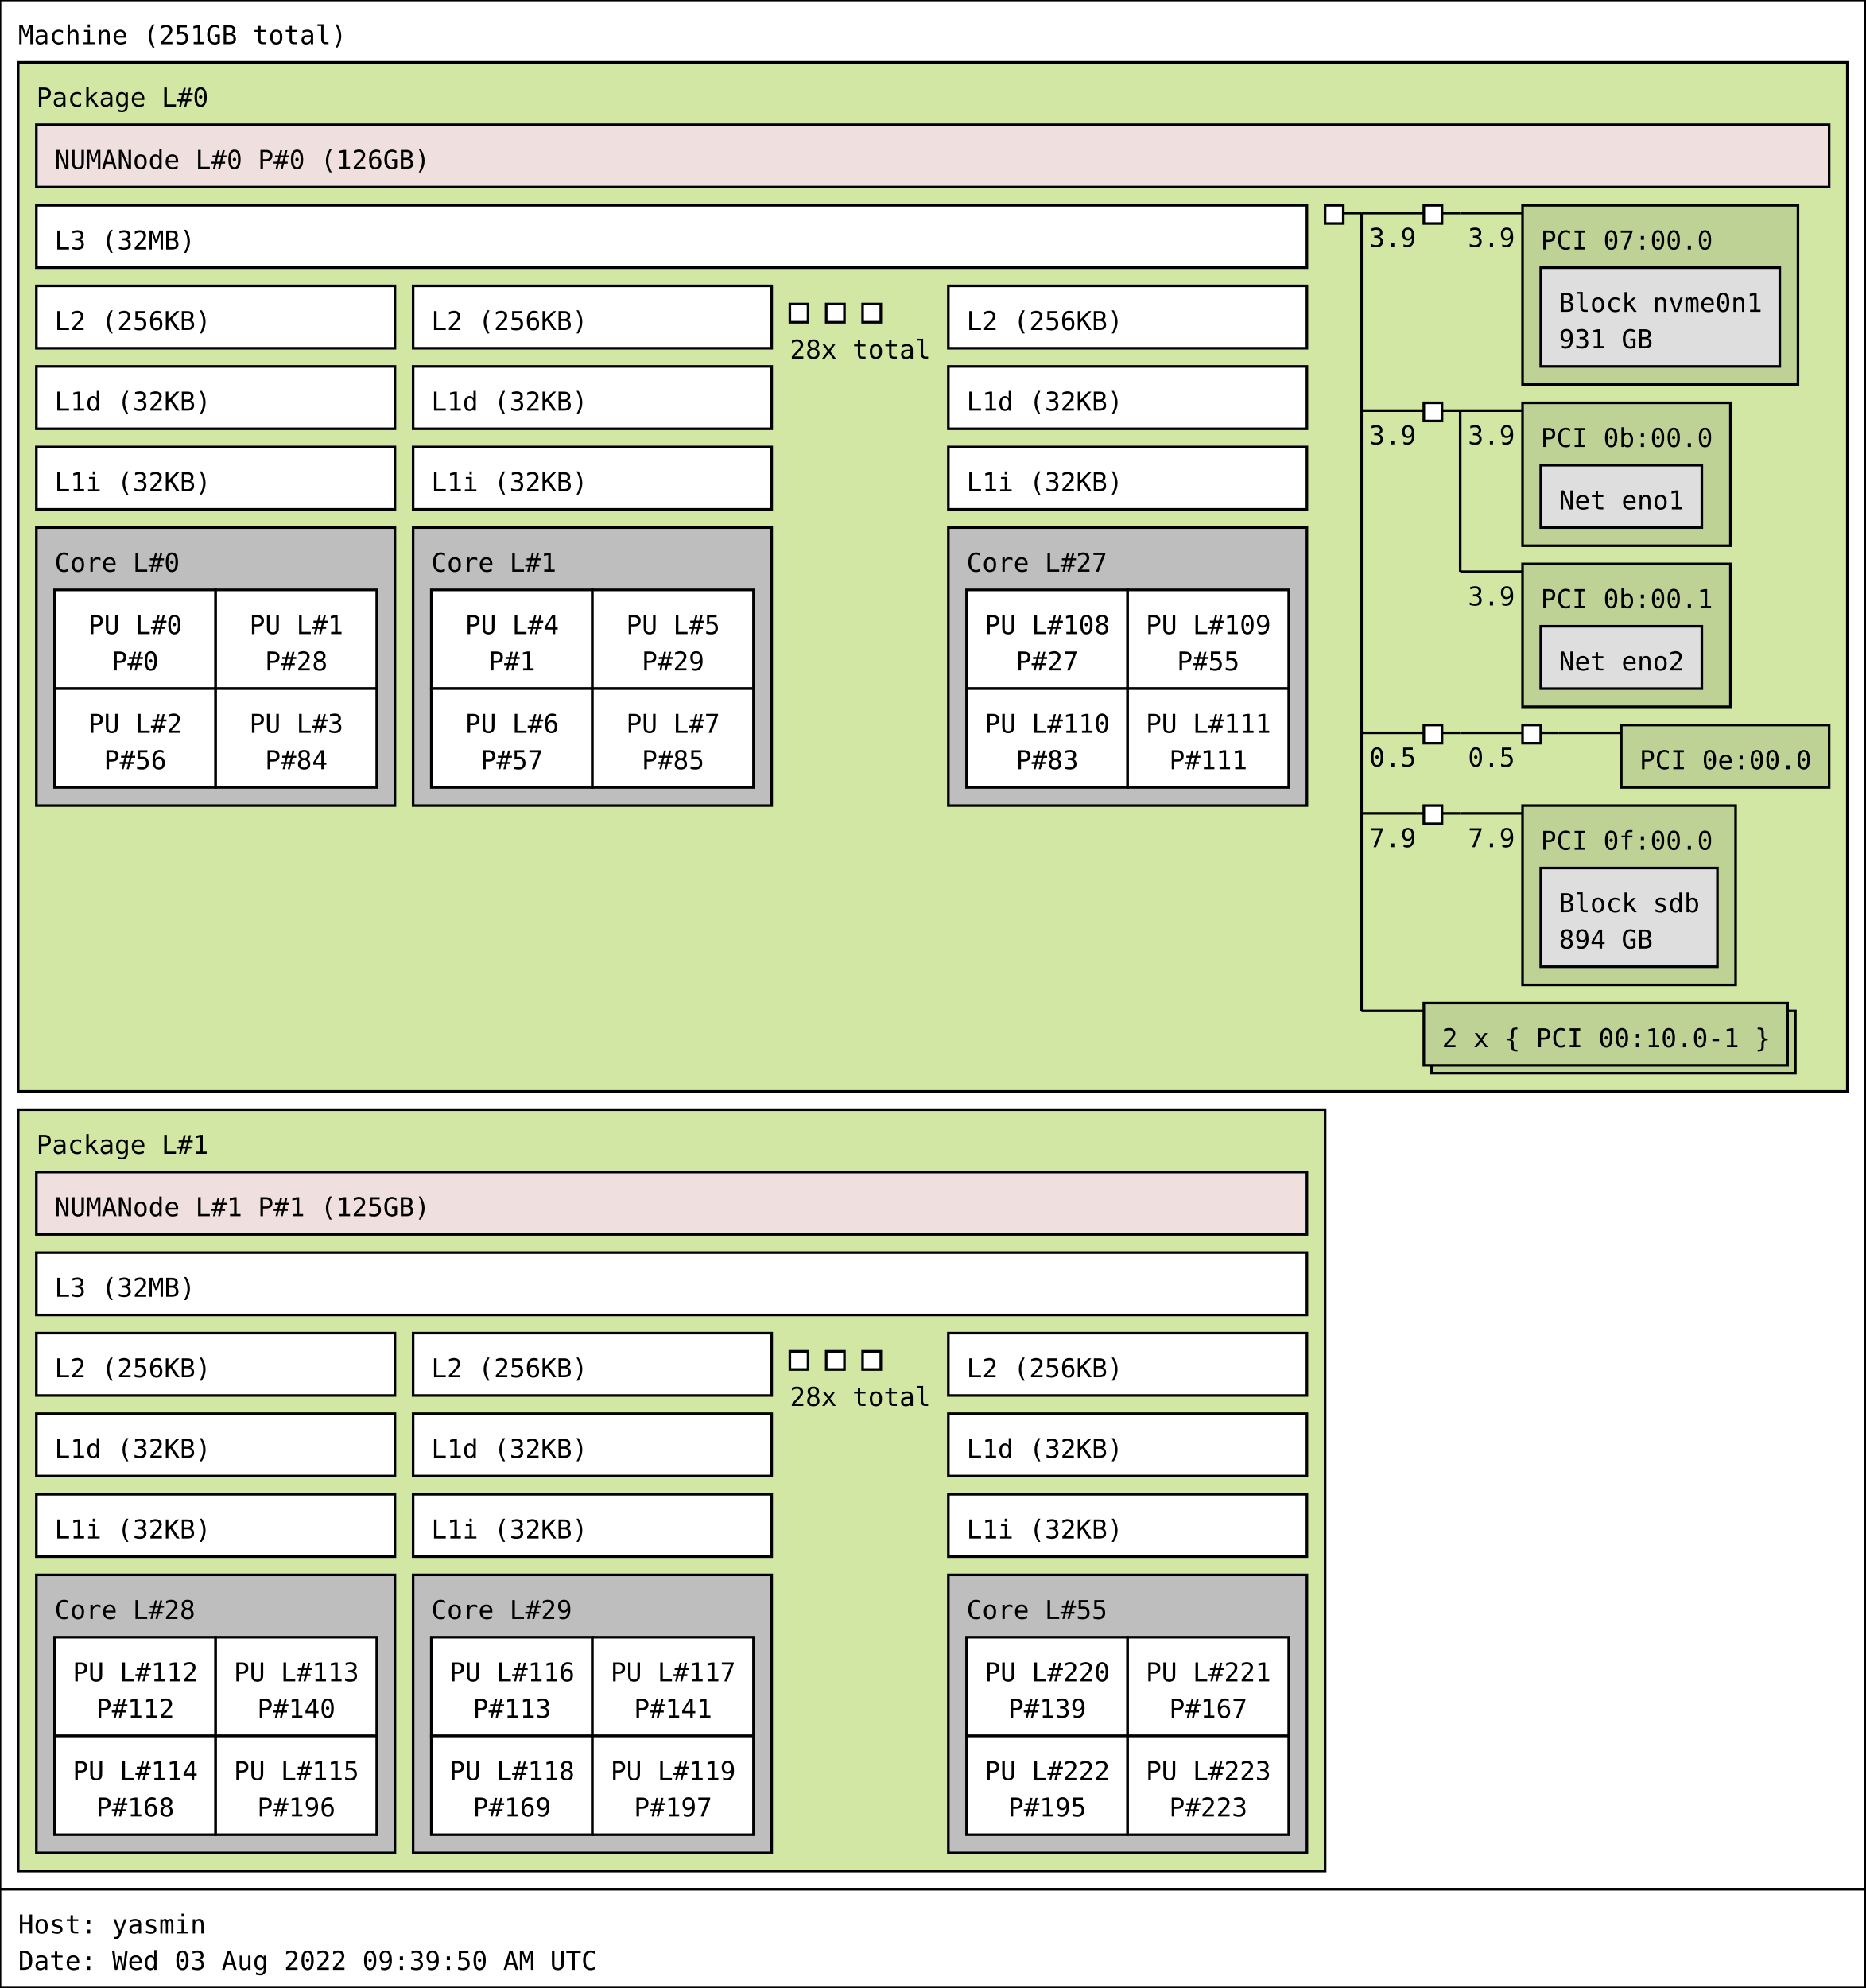
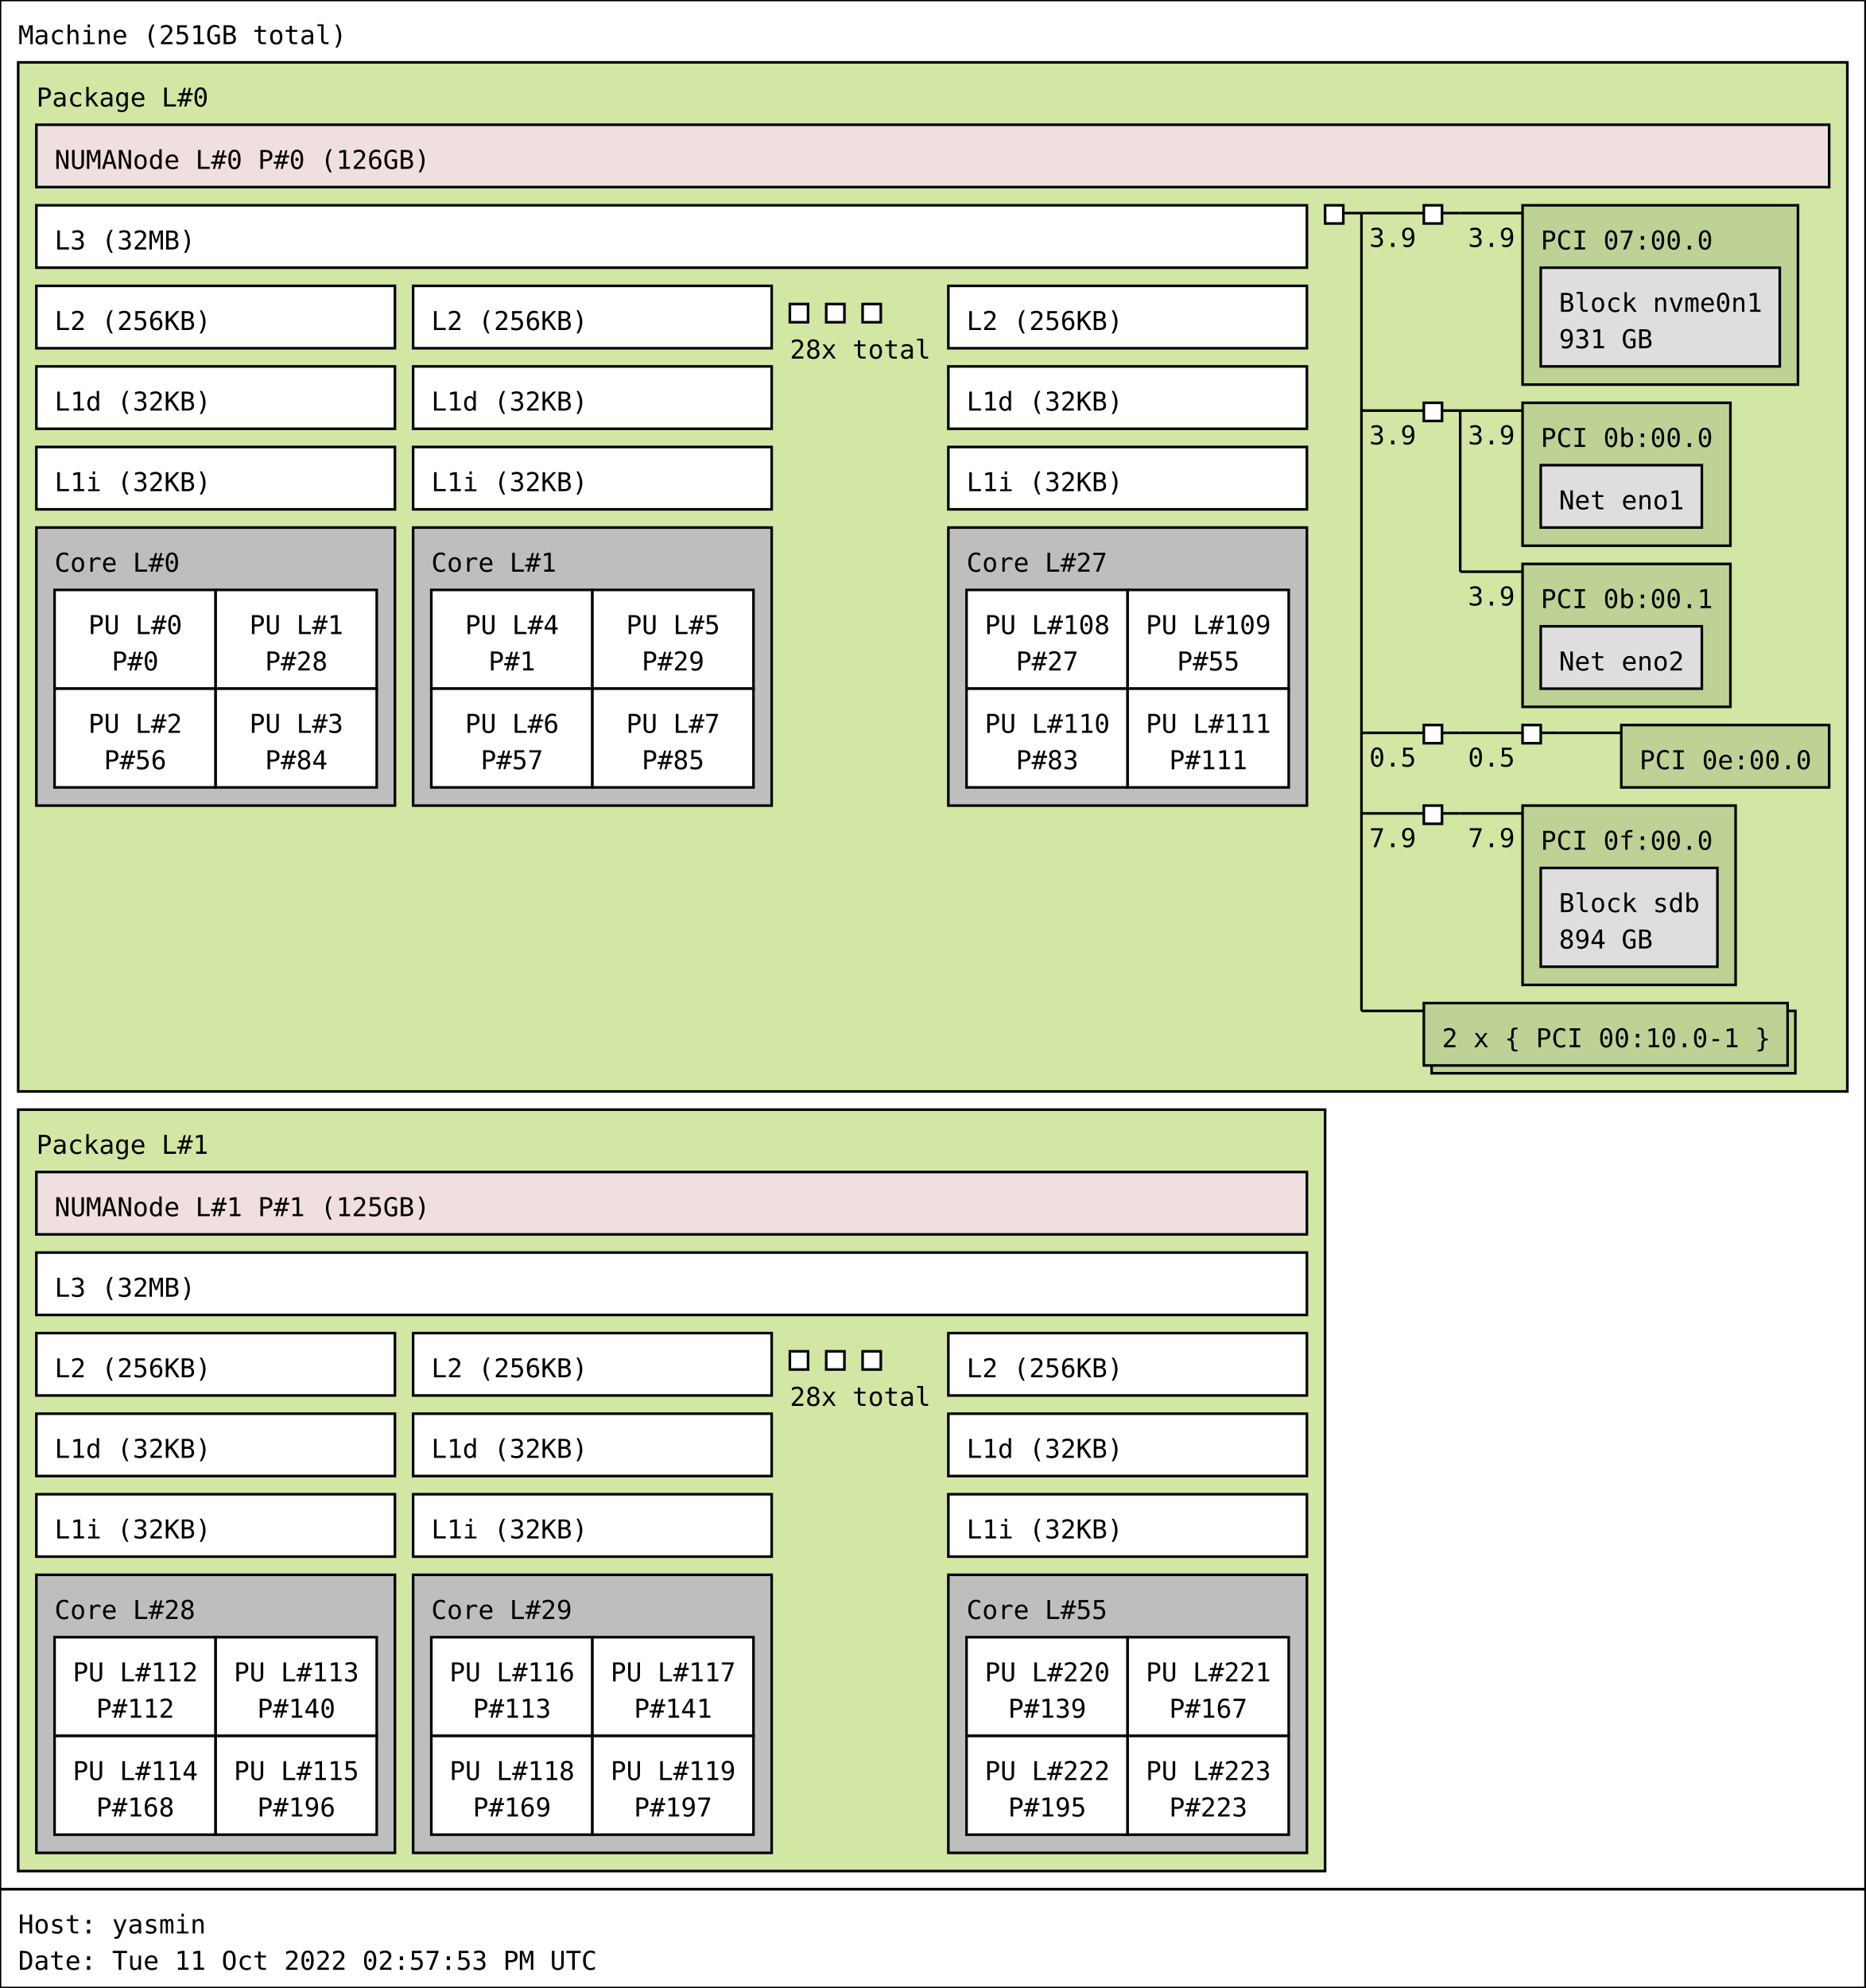
<svg xmlns="http://www.w3.org/2000/svg" width="718px" height="765px" viewBox="0 0 718px 765px" version="1.1">
  <rect id="Machine_0_rect" class="Machine" x="0" y="0" width="718" height="727" fill="rgb(255,255,255)" stroke="rgb(0,0,0)" stroke-width="1" />
  <text id="Machine_0_text" class="Machine" font-family="Monospace" x="7" y="17" fill="rgb(0,0,0)" font-size="10px">Machine (251GB total)</text>
  <rect id="Package_0_rect" class="Package" x="7" y="24" width="704" height="396" fill="rgb(210,231,164)" stroke="rgb(0,0,0)" stroke-width="1" />
  <text id="Package_0_text" class="Package" font-family="Monospace" x="14" y="41" fill="rgb(0,0,0)" font-size="10px">Package L#0</text>
  <rect id="L3_0_rect" class="L3" x="14" y="79" width="489" height="24" fill="rgb(255,255,255)" stroke="rgb(0,0,0)" stroke-width="1" />
  <text id="L3_0_text" class="L3" font-family="Monospace" x="21" y="96" fill="rgb(0,0,0)" font-size="10px">L3 (32MB)</text>
  <rect id="L2_0_rect" class="L2" x="14" y="110" width="138" height="24" fill="rgb(255,255,255)" stroke="rgb(0,0,0)" stroke-width="1" />
  <text id="L2_0_text" class="L2" font-family="Monospace" x="21" y="127" fill="rgb(0,0,0)" font-size="10px">L2 (256KB)</text>
  <rect id="L1d_0_rect" class="L1d" x="14" y="141" width="138" height="24" fill="rgb(255,255,255)" stroke="rgb(0,0,0)" stroke-width="1" />
  <text id="L1d_0_text" class="L1d" font-family="Monospace" x="21" y="158" fill="rgb(0,0,0)" font-size="10px">L1d (32KB)</text>
  <rect id="L1i_0_rect" class="L1i" x="14" y="172" width="138" height="24" fill="rgb(255,255,255)" stroke="rgb(0,0,0)" stroke-width="1" />
  <text id="L1i_0_text" class="L1i" font-family="Monospace" x="21" y="189" fill="rgb(0,0,0)" font-size="10px">L1i (32KB)</text>
  <rect id="Core_0_rect" class="Core" x="14" y="203" width="138" height="107" fill="rgb(190,190,190)" stroke="rgb(0,0,0)" stroke-width="1" />
  <text id="Core_0_text" class="Core" font-family="Monospace" x="21" y="220" fill="rgb(0,0,0)" font-size="10px">Core L#0</text>
  <rect id="PU_0_rect" class="PU" x="21" y="227" width="62" height="38" fill="rgb(255,255,255)" stroke="rgb(0,0,0)" stroke-width="1" />
  <text id="PU_0_text" class="PU" font-family="Monospace" x="34" y="244" fill="rgb(0,0,0)" font-size="10px">PU L#0</text>
  <text id="PU_0_text_1" class="PU" font-family="Monospace" x="43" y="258" fill="rgb(0,0,0)" font-size="10px">P#0</text>
  <rect id="PU_1_rect" class="PU" x="83" y="227" width="62" height="38" fill="rgb(255,255,255)" stroke="rgb(0,0,0)" stroke-width="1" />
  <text id="PU_1_text" class="PU" font-family="Monospace" x="96" y="244" fill="rgb(0,0,0)" font-size="10px">PU L#1</text>
  <text id="PU_1_text_1" class="PU" font-family="Monospace" x="102" y="258" fill="rgb(0,0,0)" font-size="10px">P#28</text>
  <rect id="PU_2_rect" class="PU" x="21" y="265" width="62" height="38" fill="rgb(255,255,255)" stroke="rgb(0,0,0)" stroke-width="1" />
  <text id="PU_2_text" class="PU" font-family="Monospace" x="34" y="282" fill="rgb(0,0,0)" font-size="10px">PU L#2</text>
  <text id="PU_2_text_1" class="PU" font-family="Monospace" x="40" y="296" fill="rgb(0,0,0)" font-size="10px">P#56</text>
  <rect id="PU_3_rect" class="PU" x="83" y="265" width="62" height="38" fill="rgb(255,255,255)" stroke="rgb(0,0,0)" stroke-width="1" />
  <text id="PU_3_text" class="PU" font-family="Monospace" x="96" y="282" fill="rgb(0,0,0)" font-size="10px">PU L#3</text>
  <text id="PU_3_text_1" class="PU" font-family="Monospace" x="102" y="296" fill="rgb(0,0,0)" font-size="10px">P#84</text>
  <rect id="L2_1_rect" class="L2" x="159" y="110" width="138" height="24" fill="rgb(255,255,255)" stroke="rgb(0,0,0)" stroke-width="1" />
  <text id="L2_1_text" class="L2" font-family="Monospace" x="166" y="127" fill="rgb(0,0,0)" font-size="10px">L2 (256KB)</text>
  <rect id="L1d_1_rect" class="L1d" x="159" y="141" width="138" height="24" fill="rgb(255,255,255)" stroke="rgb(0,0,0)" stroke-width="1" />
  <text id="L1d_1_text" class="L1d" font-family="Monospace" x="166" y="158" fill="rgb(0,0,0)" font-size="10px">L1d (32KB)</text>
  <rect id="L1i_1_rect" class="L1i" x="159" y="172" width="138" height="24" fill="rgb(255,255,255)" stroke="rgb(0,0,0)" stroke-width="1" />
  <text id="L1i_1_text" class="L1i" font-family="Monospace" x="166" y="189" fill="rgb(0,0,0)" font-size="10px">L1i (32KB)</text>
  <rect id="Core_1_rect" class="Core" x="159" y="203" width="138" height="107" fill="rgb(190,190,190)" stroke="rgb(0,0,0)" stroke-width="1" />
  <text id="Core_1_text" class="Core" font-family="Monospace" x="166" y="220" fill="rgb(0,0,0)" font-size="10px">Core L#1</text>
  <rect id="PU_4_rect" class="PU" x="166" y="227" width="62" height="38" fill="rgb(255,255,255)" stroke="rgb(0,0,0)" stroke-width="1" />
  <text id="PU_4_text" class="PU" font-family="Monospace" x="179" y="244" fill="rgb(0,0,0)" font-size="10px">PU L#4</text>
  <text id="PU_4_text_1" class="PU" font-family="Monospace" x="188" y="258" fill="rgb(0,0,0)" font-size="10px">P#1</text>
  <rect id="PU_5_rect" class="PU" x="228" y="227" width="62" height="38" fill="rgb(255,255,255)" stroke="rgb(0,0,0)" stroke-width="1" />
  <text id="PU_5_text" class="PU" font-family="Monospace" x="241" y="244" fill="rgb(0,0,0)" font-size="10px">PU L#5</text>
  <text id="PU_5_text_1" class="PU" font-family="Monospace" x="247" y="258" fill="rgb(0,0,0)" font-size="10px">P#29</text>
  <rect id="PU_6_rect" class="PU" x="166" y="265" width="62" height="38" fill="rgb(255,255,255)" stroke="rgb(0,0,0)" stroke-width="1" />
  <text id="PU_6_text" class="PU" font-family="Monospace" x="179" y="282" fill="rgb(0,0,0)" font-size="10px">PU L#6</text>
  <text id="PU_6_text_1" class="PU" font-family="Monospace" x="185" y="296" fill="rgb(0,0,0)" font-size="10px">P#57</text>
  <rect id="PU_7_rect" class="PU" x="228" y="265" width="62" height="38" fill="rgb(255,255,255)" stroke="rgb(0,0,0)" stroke-width="1" />
  <text id="PU_7_text" class="PU" font-family="Monospace" x="241" y="282" fill="rgb(0,0,0)" font-size="10px">PU L#7</text>
  <text id="PU_7_text_1" class="PU" font-family="Monospace" x="247" y="296" fill="rgb(0,0,0)" font-size="10px">P#85</text>
  <rect id="L2_2_rect" class="L2" x="304" y="117" width="7" height="7" fill="rgb(255,255,255)" stroke="rgb(0,0,0)" stroke-width="1" />
  <rect id="L2_2_rect" class="L2" x="318" y="117" width="7" height="7" fill="rgb(255,255,255)" stroke="rgb(0,0,0)" stroke-width="1" />
  <rect id="L2_2_rect" class="L2" x="332" y="117" width="7" height="7" fill="rgb(255,255,255)" stroke="rgb(0,0,0)" stroke-width="1" />
  <text id="L2_2_text" class="L2" font-family="Monospace" x="304" y="138" fill="rgb(0,0,0)" font-size="10px">28x total</text>
  <rect id="L2_27_rect" class="L2" x="365" y="110" width="138" height="24" fill="rgb(255,255,255)" stroke="rgb(0,0,0)" stroke-width="1" />
  <text id="L2_27_text" class="L2" font-family="Monospace" x="372" y="127" fill="rgb(0,0,0)" font-size="10px">L2 (256KB)</text>
  <rect id="L1d_27_rect" class="L1d" x="365" y="141" width="138" height="24" fill="rgb(255,255,255)" stroke="rgb(0,0,0)" stroke-width="1" />
  <text id="L1d_27_text" class="L1d" font-family="Monospace" x="372" y="158" fill="rgb(0,0,0)" font-size="10px">L1d (32KB)</text>
  <rect id="L1i_27_rect" class="L1i" x="365" y="172" width="138" height="24" fill="rgb(255,255,255)" stroke="rgb(0,0,0)" stroke-width="1" />
  <text id="L1i_27_text" class="L1i" font-family="Monospace" x="372" y="189" fill="rgb(0,0,0)" font-size="10px">L1i (32KB)</text>
  <rect id="Core_27_rect" class="Core" x="365" y="203" width="138" height="107" fill="rgb(190,190,190)" stroke="rgb(0,0,0)" stroke-width="1" />
  <text id="Core_27_text" class="Core" font-family="Monospace" x="372" y="220" fill="rgb(0,0,0)" font-size="10px">Core L#27</text>
  <rect id="PU_108_rect" class="PU" x="372" y="227" width="62" height="38" fill="rgb(255,255,255)" stroke="rgb(0,0,0)" stroke-width="1" />
  <text id="PU_108_text" class="PU" font-family="Monospace" x="379" y="244" fill="rgb(0,0,0)" font-size="10px">PU L#108</text>
  <text id="PU_108_text_1" class="PU" font-family="Monospace" x="391" y="258" fill="rgb(0,0,0)" font-size="10px">P#27</text>
  <rect id="PU_109_rect" class="PU" x="434" y="227" width="62" height="38" fill="rgb(255,255,255)" stroke="rgb(0,0,0)" stroke-width="1" />
  <text id="PU_109_text" class="PU" font-family="Monospace" x="441" y="244" fill="rgb(0,0,0)" font-size="10px">PU L#109</text>
  <text id="PU_109_text_1" class="PU" font-family="Monospace" x="453" y="258" fill="rgb(0,0,0)" font-size="10px">P#55</text>
  <rect id="PU_110_rect" class="PU" x="372" y="265" width="62" height="38" fill="rgb(255,255,255)" stroke="rgb(0,0,0)" stroke-width="1" />
  <text id="PU_110_text" class="PU" font-family="Monospace" x="379" y="282" fill="rgb(0,0,0)" font-size="10px">PU L#110</text>
  <text id="PU_110_text_1" class="PU" font-family="Monospace" x="391" y="296" fill="rgb(0,0,0)" font-size="10px">P#83</text>
  <rect id="PU_111_rect" class="PU" x="434" y="265" width="62" height="38" fill="rgb(255,255,255)" stroke="rgb(0,0,0)" stroke-width="1" />
  <text id="PU_111_text" class="PU" font-family="Monospace" x="441" y="282" fill="rgb(0,0,0)" font-size="10px">PU L#111</text>
  <text id="PU_111_text_1" class="PU" font-family="Monospace" x="450" y="296" fill="rgb(0,0,0)" font-size="10px">P#111</text>
  <rect id="NUMANode_0_rect" class="NUMANode" x="14" y="48" width="690" height="24" fill="rgb(239,223,222)" stroke="rgb(0,0,0)" stroke-width="1" />
  <text id="NUMANode_0_text" class="NUMANode" font-family="Monospace" x="21" y="65" fill="rgb(0,0,0)" font-size="10px">NUMANode L#0 P#0 (126GB)</text>
  <rect id="HostBridge_0_rect" class="HostBridge" x="510" y="79" width="7" height="7" fill="rgb(255,255,255)" stroke="rgb(0,0,0)" stroke-width="1" />
  <line id="HostBridge_0_line" class="HostBridge" x1="517" y1="82" x2="524" y2="82" stroke="rgb(0,0,0)" stroke-width="1" />
  <line id="HostBridge_0_line_2" class="HostBridge" x1="524" y1="82" x2="548" y2="82" stroke="rgb(0,0,0)" stroke-width="1" />
  <text id="HostBridge_0_text_2" class="HostBridge" font-family="Monospace" x="527" y="95" fill="rgb(0,0,0)" font-size="10px">3.9</text>
  <line id="HostBridge_0_line_3" class="HostBridge" x1="524" y1="158" x2="548" y2="158" stroke="rgb(0,0,0)" stroke-width="1" />
  <text id="HostBridge_0_text_3" class="HostBridge" font-family="Monospace" x="527" y="171" fill="rgb(0,0,0)" font-size="10px">3.9</text>
  <line id="HostBridge_0_line_4" class="HostBridge" x1="524" y1="282" x2="548" y2="282" stroke="rgb(0,0,0)" stroke-width="1" />
  <text id="HostBridge_0_text_4" class="HostBridge" font-family="Monospace" x="527" y="295" fill="rgb(0,0,0)" font-size="10px">0.5</text>
  <line id="HostBridge_0_line_5" class="HostBridge" x1="524" y1="313" x2="548" y2="313" stroke="rgb(0,0,0)" stroke-width="1" />
  <text id="HostBridge_0_text_5" class="HostBridge" font-family="Monospace" x="527" y="326" fill="rgb(0,0,0)" font-size="10px">7.9</text>
  <line id="HostBridge_0_line_6" class="HostBridge" x1="524" y1="389" x2="548" y2="389" stroke="rgb(0,0,0)" stroke-width="1" />
  <line id="HostBridge_0_line_1" class="HostBridge" x1="524" y1="82" x2="524" y2="389" stroke="rgb(0,0,0)" stroke-width="1" />
  <rect id="PCIBridge_1_rect" class="PCIBridge" x="548" y="79" width="7" height="7" fill="rgb(255,255,255)" stroke="rgb(0,0,0)" stroke-width="1" />
  <line id="PCIBridge_1_line" class="PCIBridge" x1="555" y1="82" x2="562" y2="82" stroke="rgb(0,0,0)" stroke-width="1" />
  <line id="PCIBridge_1_line_2" class="PCIBridge" x1="562" y1="82" x2="586" y2="82" stroke="rgb(0,0,0)" stroke-width="1" />
  <text id="PCIBridge_1_text_2" class="PCIBridge" font-family="Monospace" x="565" y="95" fill="rgb(0,0,0)" font-size="10px">3.9</text>
  <line id="PCIBridge_1_line_1" class="PCIBridge" x1="562" y1="82" x2="562" y2="82" stroke="rgb(0,0,0)" stroke-width="1" />
  <rect id="PCI_0_rect" class="PCI" x="586" y="79" width="106" height="69" fill="rgb(190,210,149)" stroke="rgb(0,0,0)" stroke-width="1" />
  <text id="PCI_0_text" class="PCI" font-family="Monospace" x="593" y="96" fill="rgb(0,0,0)" font-size="10px">PCI 07:00.0</text>
  <rect id="Block_0_rect" class="Block" x="593" y="103" width="92" height="38" fill="rgb(222,222,222)" stroke="rgb(0,0,0)" stroke-width="1" />
  <text id="Block_0_text" class="Block" font-family="Monospace" x="600" y="120" fill="rgb(0,0,0)" font-size="10px">Block nvme0n1</text>
  <text id="Block_0_text_1" class="Block" font-family="Monospace" x="600" y="134" fill="rgb(0,0,0)" font-size="10px">931 GB</text>
  <rect id="PCIBridge_2_rect" class="PCIBridge" x="548" y="155" width="7" height="7" fill="rgb(255,255,255)" stroke="rgb(0,0,0)" stroke-width="1" />
  <line id="PCIBridge_2_line" class="PCIBridge" x1="555" y1="158" x2="562" y2="158" stroke="rgb(0,0,0)" stroke-width="1" />
  <line id="PCIBridge_2_line_2" class="PCIBridge" x1="562" y1="158" x2="586" y2="158" stroke="rgb(0,0,0)" stroke-width="1" />
  <text id="PCIBridge_2_text_2" class="PCIBridge" font-family="Monospace" x="565" y="171" fill="rgb(0,0,0)" font-size="10px">3.9</text>
  <line id="PCIBridge_2_line_3" class="PCIBridge" x1="562" y1="220" x2="586" y2="220" stroke="rgb(0,0,0)" stroke-width="1" />
  <text id="PCIBridge_2_text_3" class="PCIBridge" font-family="Monospace" x="565" y="233" fill="rgb(0,0,0)" font-size="10px">3.9</text>
  <line id="PCIBridge_2_line_1" class="PCIBridge" x1="562" y1="158" x2="562" y2="220" stroke="rgb(0,0,0)" stroke-width="1" />
  <rect id="PCI_1_rect" class="PCI" x="586" y="155" width="80" height="55" fill="rgb(190,210,149)" stroke="rgb(0,0,0)" stroke-width="1" />
  <text id="PCI_1_text" class="PCI" font-family="Monospace" x="593" y="172" fill="rgb(0,0,0)" font-size="10px">PCI 0b:00.0</text>
  <rect id="Net_1_rect" class="Net" x="593" y="179" width="62" height="24" fill="rgb(222,222,222)" stroke="rgb(0,0,0)" stroke-width="1" />
  <text id="Net_1_text" class="Net" font-family="Monospace" x="600" y="196" fill="rgb(0,0,0)" font-size="10px">Net eno1</text>
  <rect id="PCI_2_rect" class="PCI" x="586" y="217" width="80" height="55" fill="rgb(190,210,149)" stroke="rgb(0,0,0)" stroke-width="1" />
  <text id="PCI_2_text" class="PCI" font-family="Monospace" x="593" y="234" fill="rgb(0,0,0)" font-size="10px">PCI 0b:00.1</text>
  <rect id="Net_2_rect" class="Net" x="593" y="241" width="62" height="24" fill="rgb(222,222,222)" stroke="rgb(0,0,0)" stroke-width="1" />
  <text id="Net_2_text" class="Net" font-family="Monospace" x="600" y="258" fill="rgb(0,0,0)" font-size="10px">Net eno2</text>
  <rect id="PCIBridge_3_rect" class="PCIBridge" x="548" y="279" width="7" height="7" fill="rgb(255,255,255)" stroke="rgb(0,0,0)" stroke-width="1" />
  <line id="PCIBridge_3_line" class="PCIBridge" x1="555" y1="282" x2="562" y2="282" stroke="rgb(0,0,0)" stroke-width="1" />
  <line id="PCIBridge_3_line_2" class="PCIBridge" x1="562" y1="282" x2="586" y2="282" stroke="rgb(0,0,0)" stroke-width="1" />
  <text id="PCIBridge_3_text_2" class="PCIBridge" font-family="Monospace" x="565" y="295" fill="rgb(0,0,0)" font-size="10px">0.5</text>
  <line id="PCIBridge_3_line_1" class="PCIBridge" x1="562" y1="282" x2="562" y2="282" stroke="rgb(0,0,0)" stroke-width="1" />
  <rect id="PCIBridge_4_rect" class="PCIBridge" x="586" y="279" width="7" height="7" fill="rgb(255,255,255)" stroke="rgb(0,0,0)" stroke-width="1" />
  <line id="PCIBridge_4_line" class="PCIBridge" x1="593" y1="282" x2="600" y2="282" stroke="rgb(0,0,0)" stroke-width="1" />
  <line id="PCIBridge_4_line_2" class="PCIBridge" x1="600" y1="282" x2="624" y2="282" stroke="rgb(0,0,0)" stroke-width="1" />
  <line id="PCIBridge_4_line_1" class="PCIBridge" x1="600" y1="282" x2="600" y2="282" stroke="rgb(0,0,0)" stroke-width="1" />
  <rect id="PCI_3_rect" class="PCI" x="624" y="279" width="80" height="24" fill="rgb(190,210,149)" stroke="rgb(0,0,0)" stroke-width="1" />
  <text id="PCI_3_text" class="PCI" font-family="Monospace" x="631" y="296" fill="rgb(0,0,0)" font-size="10px">PCI 0e:00.0</text>
  <rect id="PCIBridge_5_rect" class="PCIBridge" x="548" y="310" width="7" height="7" fill="rgb(255,255,255)" stroke="rgb(0,0,0)" stroke-width="1" />
  <line id="PCIBridge_5_line" class="PCIBridge" x1="555" y1="313" x2="562" y2="313" stroke="rgb(0,0,0)" stroke-width="1" />
  <line id="PCIBridge_5_line_2" class="PCIBridge" x1="562" y1="313" x2="586" y2="313" stroke="rgb(0,0,0)" stroke-width="1" />
  <text id="PCIBridge_5_text_2" class="PCIBridge" font-family="Monospace" x="565" y="326" fill="rgb(0,0,0)" font-size="10px">7.9</text>
  <line id="PCIBridge_5_line_1" class="PCIBridge" x1="562" y1="313" x2="562" y2="313" stroke="rgb(0,0,0)" stroke-width="1" />
  <rect id="PCI_4_rect" class="PCI" x="586" y="310" width="82" height="69" fill="rgb(190,210,149)" stroke="rgb(0,0,0)" stroke-width="1" />
  <text id="PCI_4_text" class="PCI" font-family="Monospace" x="593" y="327" fill="rgb(0,0,0)" font-size="10px">PCI 0f:00.0</text>
  <rect id="Block_3_rect" class="Block" x="593" y="334" width="68" height="38" fill="rgb(222,222,222)" stroke="rgb(0,0,0)" stroke-width="1" />
  <text id="Block_3_text" class="Block" font-family="Monospace" x="600" y="351" fill="rgb(0,0,0)" font-size="10px">Block sdb</text>
  <text id="Block_3_text_1" class="Block" font-family="Monospace" x="600" y="365" fill="rgb(0,0,0)" font-size="10px">894 GB</text>
  <rect id="PCI_5_rect_2" class="PCI" x="551" y="389" width="140" height="24" fill="rgb(190,210,149)" stroke="rgb(0,0,0)" stroke-width="1" />
  <rect id="PCI_5_rect" class="PCI" x="548" y="386" width="140" height="24" fill="rgb(190,210,149)" stroke="rgb(0,0,0)" stroke-width="1" />
  <text id="PCI_5_text" class="PCI" font-family="Monospace" x="555" y="403" fill="rgb(0,0,0)" font-size="10px">2 x { PCI 00:10.0-1 }</text>
  <rect id="Package_1_rect" class="Package" x="7" y="427" width="503" height="293" fill="rgb(210,231,164)" stroke="rgb(0,0,0)" stroke-width="1" />
  <text id="Package_1_text" class="Package" font-family="Monospace" x="14" y="444" fill="rgb(0,0,0)" font-size="10px">Package L#1</text>
  <rect id="L3_1_rect" class="L3" x="14" y="482" width="489" height="24" fill="rgb(255,255,255)" stroke="rgb(0,0,0)" stroke-width="1" />
  <text id="L3_1_text" class="L3" font-family="Monospace" x="21" y="499" fill="rgb(0,0,0)" font-size="10px">L3 (32MB)</text>
  <rect id="L2_28_rect" class="L2" x="14" y="513" width="138" height="24" fill="rgb(255,255,255)" stroke="rgb(0,0,0)" stroke-width="1" />
  <text id="L2_28_text" class="L2" font-family="Monospace" x="21" y="530" fill="rgb(0,0,0)" font-size="10px">L2 (256KB)</text>
  <rect id="L1d_28_rect" class="L1d" x="14" y="544" width="138" height="24" fill="rgb(255,255,255)" stroke="rgb(0,0,0)" stroke-width="1" />
  <text id="L1d_28_text" class="L1d" font-family="Monospace" x="21" y="561" fill="rgb(0,0,0)" font-size="10px">L1d (32KB)</text>
  <rect id="L1i_28_rect" class="L1i" x="14" y="575" width="138" height="24" fill="rgb(255,255,255)" stroke="rgb(0,0,0)" stroke-width="1" />
  <text id="L1i_28_text" class="L1i" font-family="Monospace" x="21" y="592" fill="rgb(0,0,0)" font-size="10px">L1i (32KB)</text>
  <rect id="Core_28_rect" class="Core" x="14" y="606" width="138" height="107" fill="rgb(190,190,190)" stroke="rgb(0,0,0)" stroke-width="1" />
  <text id="Core_28_text" class="Core" font-family="Monospace" x="21" y="623" fill="rgb(0,0,0)" font-size="10px">Core L#28</text>
  <rect id="PU_112_rect" class="PU" x="21" y="630" width="62" height="38" fill="rgb(255,255,255)" stroke="rgb(0,0,0)" stroke-width="1" />
  <text id="PU_112_text" class="PU" font-family="Monospace" x="28" y="647" fill="rgb(0,0,0)" font-size="10px">PU L#112</text>
  <text id="PU_112_text_1" class="PU" font-family="Monospace" x="37" y="661" fill="rgb(0,0,0)" font-size="10px">P#112</text>
  <rect id="PU_113_rect" class="PU" x="83" y="630" width="62" height="38" fill="rgb(255,255,255)" stroke="rgb(0,0,0)" stroke-width="1" />
  <text id="PU_113_text" class="PU" font-family="Monospace" x="90" y="647" fill="rgb(0,0,0)" font-size="10px">PU L#113</text>
  <text id="PU_113_text_1" class="PU" font-family="Monospace" x="99" y="661" fill="rgb(0,0,0)" font-size="10px">P#140</text>
  <rect id="PU_114_rect" class="PU" x="21" y="668" width="62" height="38" fill="rgb(255,255,255)" stroke="rgb(0,0,0)" stroke-width="1" />
  <text id="PU_114_text" class="PU" font-family="Monospace" x="28" y="685" fill="rgb(0,0,0)" font-size="10px">PU L#114</text>
  <text id="PU_114_text_1" class="PU" font-family="Monospace" x="37" y="699" fill="rgb(0,0,0)" font-size="10px">P#168</text>
  <rect id="PU_115_rect" class="PU" x="83" y="668" width="62" height="38" fill="rgb(255,255,255)" stroke="rgb(0,0,0)" stroke-width="1" />
  <text id="PU_115_text" class="PU" font-family="Monospace" x="90" y="685" fill="rgb(0,0,0)" font-size="10px">PU L#115</text>
  <text id="PU_115_text_1" class="PU" font-family="Monospace" x="99" y="699" fill="rgb(0,0,0)" font-size="10px">P#196</text>
  <rect id="L2_29_rect" class="L2" x="159" y="513" width="138" height="24" fill="rgb(255,255,255)" stroke="rgb(0,0,0)" stroke-width="1" />
  <text id="L2_29_text" class="L2" font-family="Monospace" x="166" y="530" fill="rgb(0,0,0)" font-size="10px">L2 (256KB)</text>
  <rect id="L1d_29_rect" class="L1d" x="159" y="544" width="138" height="24" fill="rgb(255,255,255)" stroke="rgb(0,0,0)" stroke-width="1" />
  <text id="L1d_29_text" class="L1d" font-family="Monospace" x="166" y="561" fill="rgb(0,0,0)" font-size="10px">L1d (32KB)</text>
  <rect id="L1i_29_rect" class="L1i" x="159" y="575" width="138" height="24" fill="rgb(255,255,255)" stroke="rgb(0,0,0)" stroke-width="1" />
  <text id="L1i_29_text" class="L1i" font-family="Monospace" x="166" y="592" fill="rgb(0,0,0)" font-size="10px">L1i (32KB)</text>
  <rect id="Core_29_rect" class="Core" x="159" y="606" width="138" height="107" fill="rgb(190,190,190)" stroke="rgb(0,0,0)" stroke-width="1" />
  <text id="Core_29_text" class="Core" font-family="Monospace" x="166" y="623" fill="rgb(0,0,0)" font-size="10px">Core L#29</text>
  <rect id="PU_116_rect" class="PU" x="166" y="630" width="62" height="38" fill="rgb(255,255,255)" stroke="rgb(0,0,0)" stroke-width="1" />
  <text id="PU_116_text" class="PU" font-family="Monospace" x="173" y="647" fill="rgb(0,0,0)" font-size="10px">PU L#116</text>
  <text id="PU_116_text_1" class="PU" font-family="Monospace" x="182" y="661" fill="rgb(0,0,0)" font-size="10px">P#113</text>
  <rect id="PU_117_rect" class="PU" x="228" y="630" width="62" height="38" fill="rgb(255,255,255)" stroke="rgb(0,0,0)" stroke-width="1" />
  <text id="PU_117_text" class="PU" font-family="Monospace" x="235" y="647" fill="rgb(0,0,0)" font-size="10px">PU L#117</text>
  <text id="PU_117_text_1" class="PU" font-family="Monospace" x="244" y="661" fill="rgb(0,0,0)" font-size="10px">P#141</text>
  <rect id="PU_118_rect" class="PU" x="166" y="668" width="62" height="38" fill="rgb(255,255,255)" stroke="rgb(0,0,0)" stroke-width="1" />
  <text id="PU_118_text" class="PU" font-family="Monospace" x="173" y="685" fill="rgb(0,0,0)" font-size="10px">PU L#118</text>
  <text id="PU_118_text_1" class="PU" font-family="Monospace" x="182" y="699" fill="rgb(0,0,0)" font-size="10px">P#169</text>
  <rect id="PU_119_rect" class="PU" x="228" y="668" width="62" height="38" fill="rgb(255,255,255)" stroke="rgb(0,0,0)" stroke-width="1" />
  <text id="PU_119_text" class="PU" font-family="Monospace" x="235" y="685" fill="rgb(0,0,0)" font-size="10px">PU L#119</text>
  <text id="PU_119_text_1" class="PU" font-family="Monospace" x="244" y="699" fill="rgb(0,0,0)" font-size="10px">P#197</text>
  <rect id="L2_30_rect" class="L2" x="304" y="520" width="7" height="7" fill="rgb(255,255,255)" stroke="rgb(0,0,0)" stroke-width="1" />
  <rect id="L2_30_rect" class="L2" x="318" y="520" width="7" height="7" fill="rgb(255,255,255)" stroke="rgb(0,0,0)" stroke-width="1" />
  <rect id="L2_30_rect" class="L2" x="332" y="520" width="7" height="7" fill="rgb(255,255,255)" stroke="rgb(0,0,0)" stroke-width="1" />
  <text id="L2_30_text" class="L2" font-family="Monospace" x="304" y="541" fill="rgb(0,0,0)" font-size="10px">28x total</text>
  <rect id="L2_55_rect" class="L2" x="365" y="513" width="138" height="24" fill="rgb(255,255,255)" stroke="rgb(0,0,0)" stroke-width="1" />
  <text id="L2_55_text" class="L2" font-family="Monospace" x="372" y="530" fill="rgb(0,0,0)" font-size="10px">L2 (256KB)</text>
  <rect id="L1d_55_rect" class="L1d" x="365" y="544" width="138" height="24" fill="rgb(255,255,255)" stroke="rgb(0,0,0)" stroke-width="1" />
  <text id="L1d_55_text" class="L1d" font-family="Monospace" x="372" y="561" fill="rgb(0,0,0)" font-size="10px">L1d (32KB)</text>
  <rect id="L1i_55_rect" class="L1i" x="365" y="575" width="138" height="24" fill="rgb(255,255,255)" stroke="rgb(0,0,0)" stroke-width="1" />
  <text id="L1i_55_text" class="L1i" font-family="Monospace" x="372" y="592" fill="rgb(0,0,0)" font-size="10px">L1i (32KB)</text>
  <rect id="Core_55_rect" class="Core" x="365" y="606" width="138" height="107" fill="rgb(190,190,190)" stroke="rgb(0,0,0)" stroke-width="1" />
  <text id="Core_55_text" class="Core" font-family="Monospace" x="372" y="623" fill="rgb(0,0,0)" font-size="10px">Core L#55</text>
  <rect id="PU_220_rect" class="PU" x="372" y="630" width="62" height="38" fill="rgb(255,255,255)" stroke="rgb(0,0,0)" stroke-width="1" />
  <text id="PU_220_text" class="PU" font-family="Monospace" x="379" y="647" fill="rgb(0,0,0)" font-size="10px">PU L#220</text>
  <text id="PU_220_text_1" class="PU" font-family="Monospace" x="388" y="661" fill="rgb(0,0,0)" font-size="10px">P#139</text>
  <rect id="PU_221_rect" class="PU" x="434" y="630" width="62" height="38" fill="rgb(255,255,255)" stroke="rgb(0,0,0)" stroke-width="1" />
  <text id="PU_221_text" class="PU" font-family="Monospace" x="441" y="647" fill="rgb(0,0,0)" font-size="10px">PU L#221</text>
  <text id="PU_221_text_1" class="PU" font-family="Monospace" x="450" y="661" fill="rgb(0,0,0)" font-size="10px">P#167</text>
  <rect id="PU_222_rect" class="PU" x="372" y="668" width="62" height="38" fill="rgb(255,255,255)" stroke="rgb(0,0,0)" stroke-width="1" />
  <text id="PU_222_text" class="PU" font-family="Monospace" x="379" y="685" fill="rgb(0,0,0)" font-size="10px">PU L#222</text>
  <text id="PU_222_text_1" class="PU" font-family="Monospace" x="388" y="699" fill="rgb(0,0,0)" font-size="10px">P#195</text>
  <rect id="PU_223_rect" class="PU" x="434" y="668" width="62" height="38" fill="rgb(255,255,255)" stroke="rgb(0,0,0)" stroke-width="1" />
  <text id="PU_223_text" class="PU" font-family="Monospace" x="441" y="685" fill="rgb(0,0,0)" font-size="10px">PU L#223</text>
  <text id="PU_223_text_1" class="PU" font-family="Monospace" x="450" y="699" fill="rgb(0,0,0)" font-size="10px">P#223</text>
  <rect id="NUMANode_1_rect" class="NUMANode" x="14" y="451" width="489" height="24" fill="rgb(239,223,222)" stroke="rgb(0,0,0)" stroke-width="1" />
  <text id="NUMANode_1_text" class="NUMANode" font-family="Monospace" x="21" y="468" fill="rgb(0,0,0)" font-size="10px">NUMANode L#1 P#1 (125GB)</text>
  <rect id="anon_rect" x="0" y="727" width="718" height="38" fill="rgb(255,255,255)" stroke="rgb(0,0,0)" stroke-width="1" />
  <text id="anon_text" font-family="Monospace" x="7" y="744" fill="rgb(0,0,0)" font-size="10px">Host: yasmin</text>
-   <text id="anon_text_1" font-family="Monospace" x="7" y="758" fill="rgb(0,0,0)" font-size="10px">Date: Wed 03 Aug 2022 09:39:50 AM UTC</text>
+   <text id="anon_text_1" font-family="Monospace" x="7" y="758" fill="rgb(0,0,0)" font-size="10px">Date: Tue 11 Oct 2022 02:57:53 PM UTC</text>
</svg>
